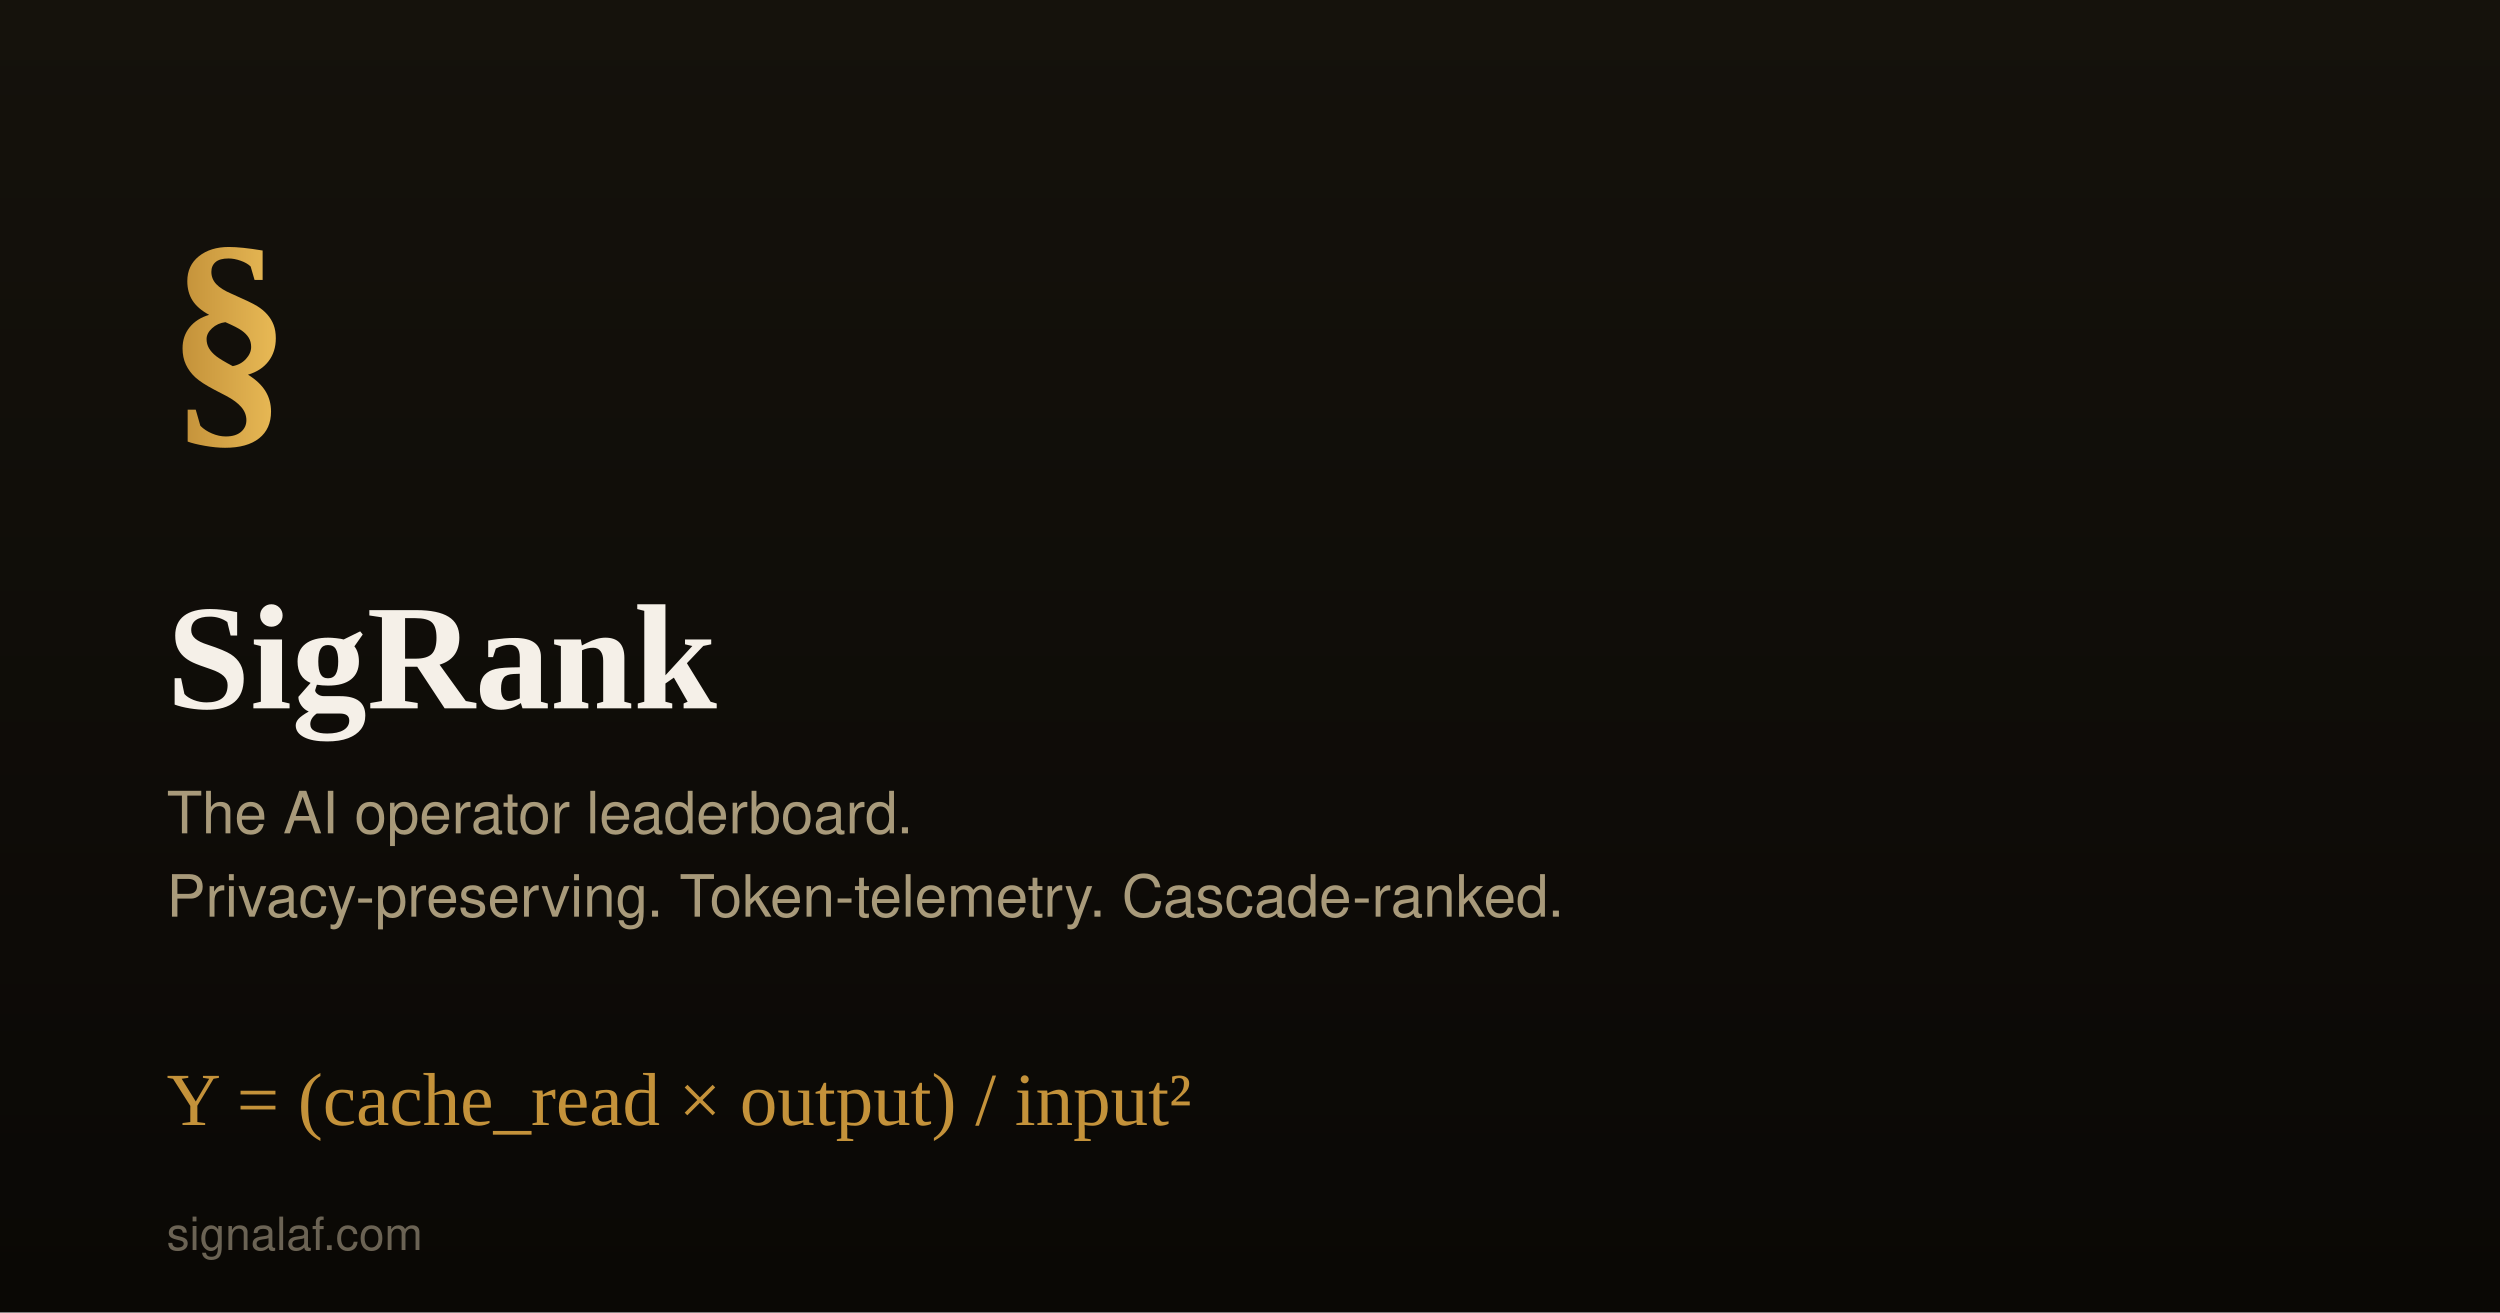
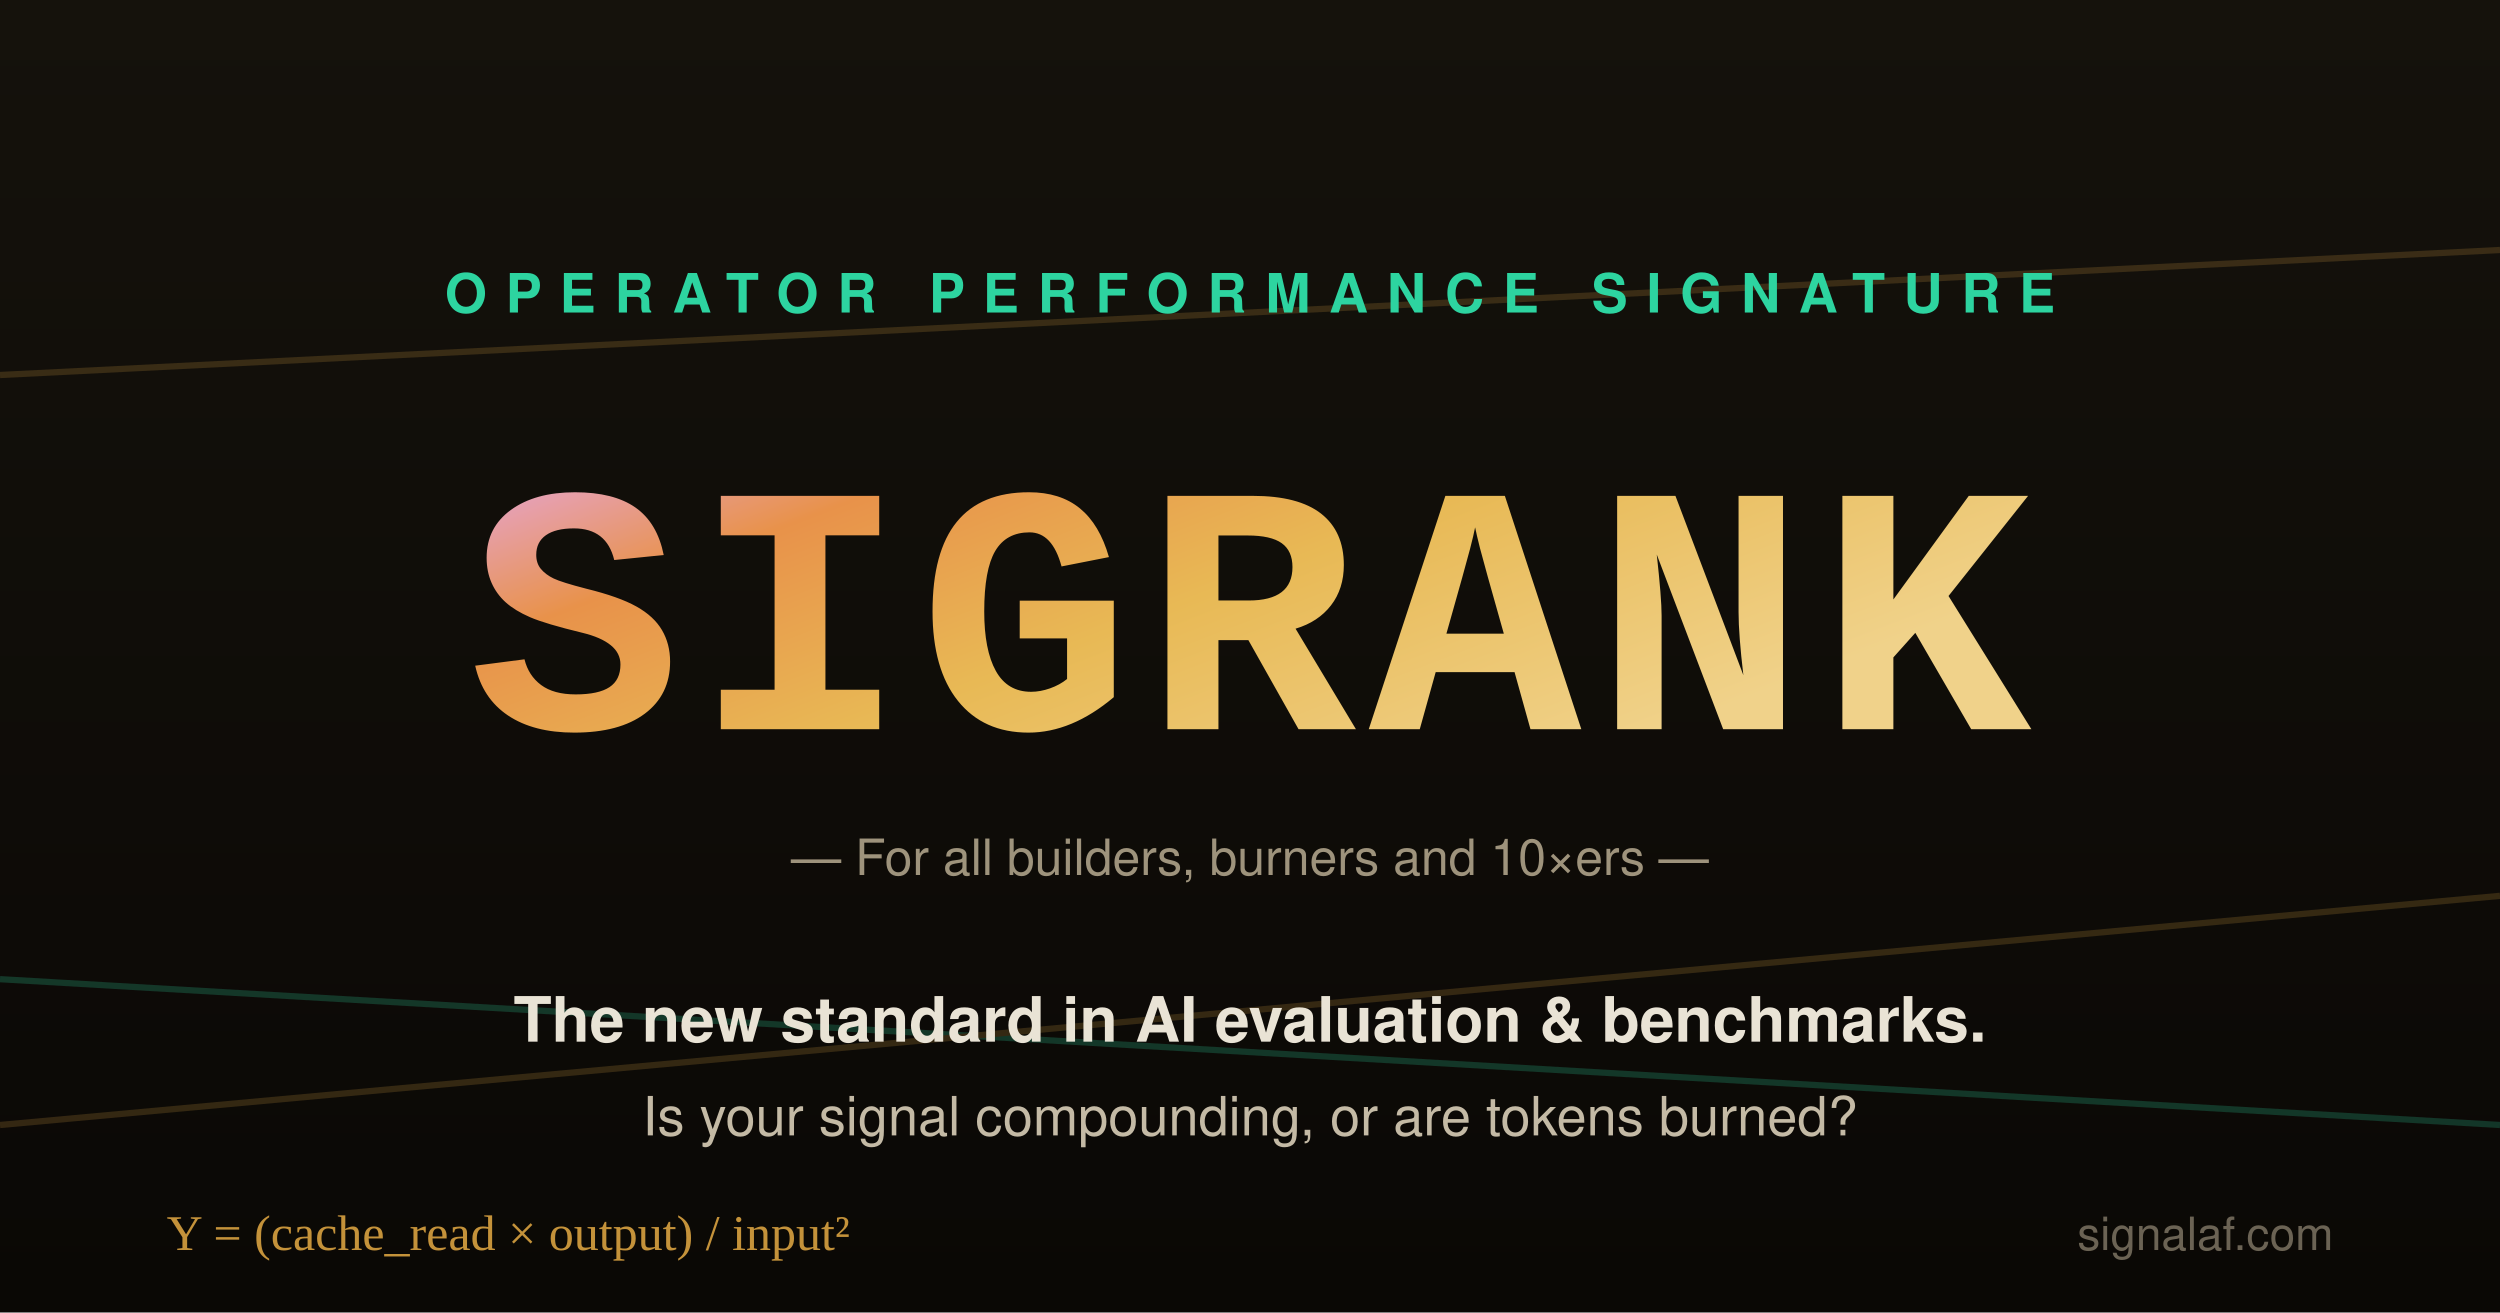
- <svg xmlns="http://www.w3.org/2000/svg" width="1200" height="630" viewBox="0 0 1200 630">
+ <svg xmlns="http://www.w3.org/2000/svg" width="1200" height="630" viewBox="0 0 1200 630" font-family="Helvetica, Arial, sans-serif">
  <defs>
    <linearGradient id="bg" x1="0" y1="0" x2="0" y2="1">
      <stop offset="0%" stop-color="#15120c" />
      <stop offset="100%" stop-color="#0a0805" />
    </linearGradient>
-     <linearGradient id="gold" x1="0" y1="0" x2="1" y2="0">
-       <stop offset="0%" stop-color="#c4923a" />
-       <stop offset="100%" stop-color="#e8b955" />
+     <linearGradient id="wm" x1="0" y1="0" x2="1" y2="0.4">
+       <stop offset="0%" stop-color="#e6a3c8" />
+       <stop offset="22%" stop-color="#e8924a" />
+       <stop offset="55%" stop-color="#e8b955" />
+       <stop offset="100%" stop-color="#f0d28a" />
    </linearGradient>
  </defs>
  <rect width="1200" height="630" fill="url(#bg)" />
-   <text x="80" y="200" font-family="Georgia, 'Times New Roman', serif" font-size="120" font-weight="700" fill="url(#gold)">§</text>
-   <text x="80" y="340" font-family="Georgia, 'Times New Roman', serif" font-size="72" font-weight="700" fill="#f5f0e8">SigRank</text>
-   <text x="80" y="400" font-family="Helvetica, Arial, sans-serif" font-size="28" fill="#a89a7a">The AI operator leaderboard.</text>
-   <text x="80" y="440" font-family="Helvetica, Arial, sans-serif" font-size="28" fill="#a89a7a">Privacy-preserving. Token-telemetry. Cascade-ranked.</text>
-   <text x="80" y="540" font-family="Georgia, 'Times New Roman', serif" font-size="36" fill="#c4923a">Υ = (cache_read × output) / input²</text>
-   <text x="80" y="600" font-family="Helvetica, Arial, sans-serif" font-size="22" fill="#6b6354">signalaf.com</text>
+   <g opacity="0.22" stroke-width="3" fill="none">
+     <line x1="0" y1="180" x2="1200" y2="120" stroke="#c4923a" />
+     <line x1="0" y1="470" x2="1200" y2="540" stroke="#2dd4a0" />
+     <line x1="0" y1="540" x2="1200" y2="430" stroke="#c4923a" />
+   </g>
+   <text x="600" y="150" text-anchor="middle" font-size="26" font-weight="700" letter-spacing="9" fill="#2dd4a0">OPERATOR PERFORMANCE SIGNATURE</text>
+   <text x="600" y="350" text-anchor="middle" font-family="'Courier New', monospace" font-size="170" font-weight="700" letter-spacing="6" fill="url(#wm)">SIGRANK</text>
+   <text x="600" y="420" text-anchor="middle" font-size="24" fill="#9e937c">— For all builders, burners and 10×ers —</text>
+   <text x="600" y="500" text-anchor="middle" font-size="30" font-weight="600" fill="#e9e3d5">The new standard in AI evaluation &amp; benchmarks.</text>
+   <text x="600" y="545" text-anchor="middle" font-size="26" fill="#c4baa5">Is your signal compounding, or are tokens burned?</text>
+   <text x="80" y="600" font-family="Georgia, 'Times New Roman', serif" font-size="24" fill="#c4923a">Υ = (cache_read × output) / input²</text>
+   <text x="1120" y="600" text-anchor="end" font-size="22" fill="#6b6354">signalaf.com</text>
</svg>
